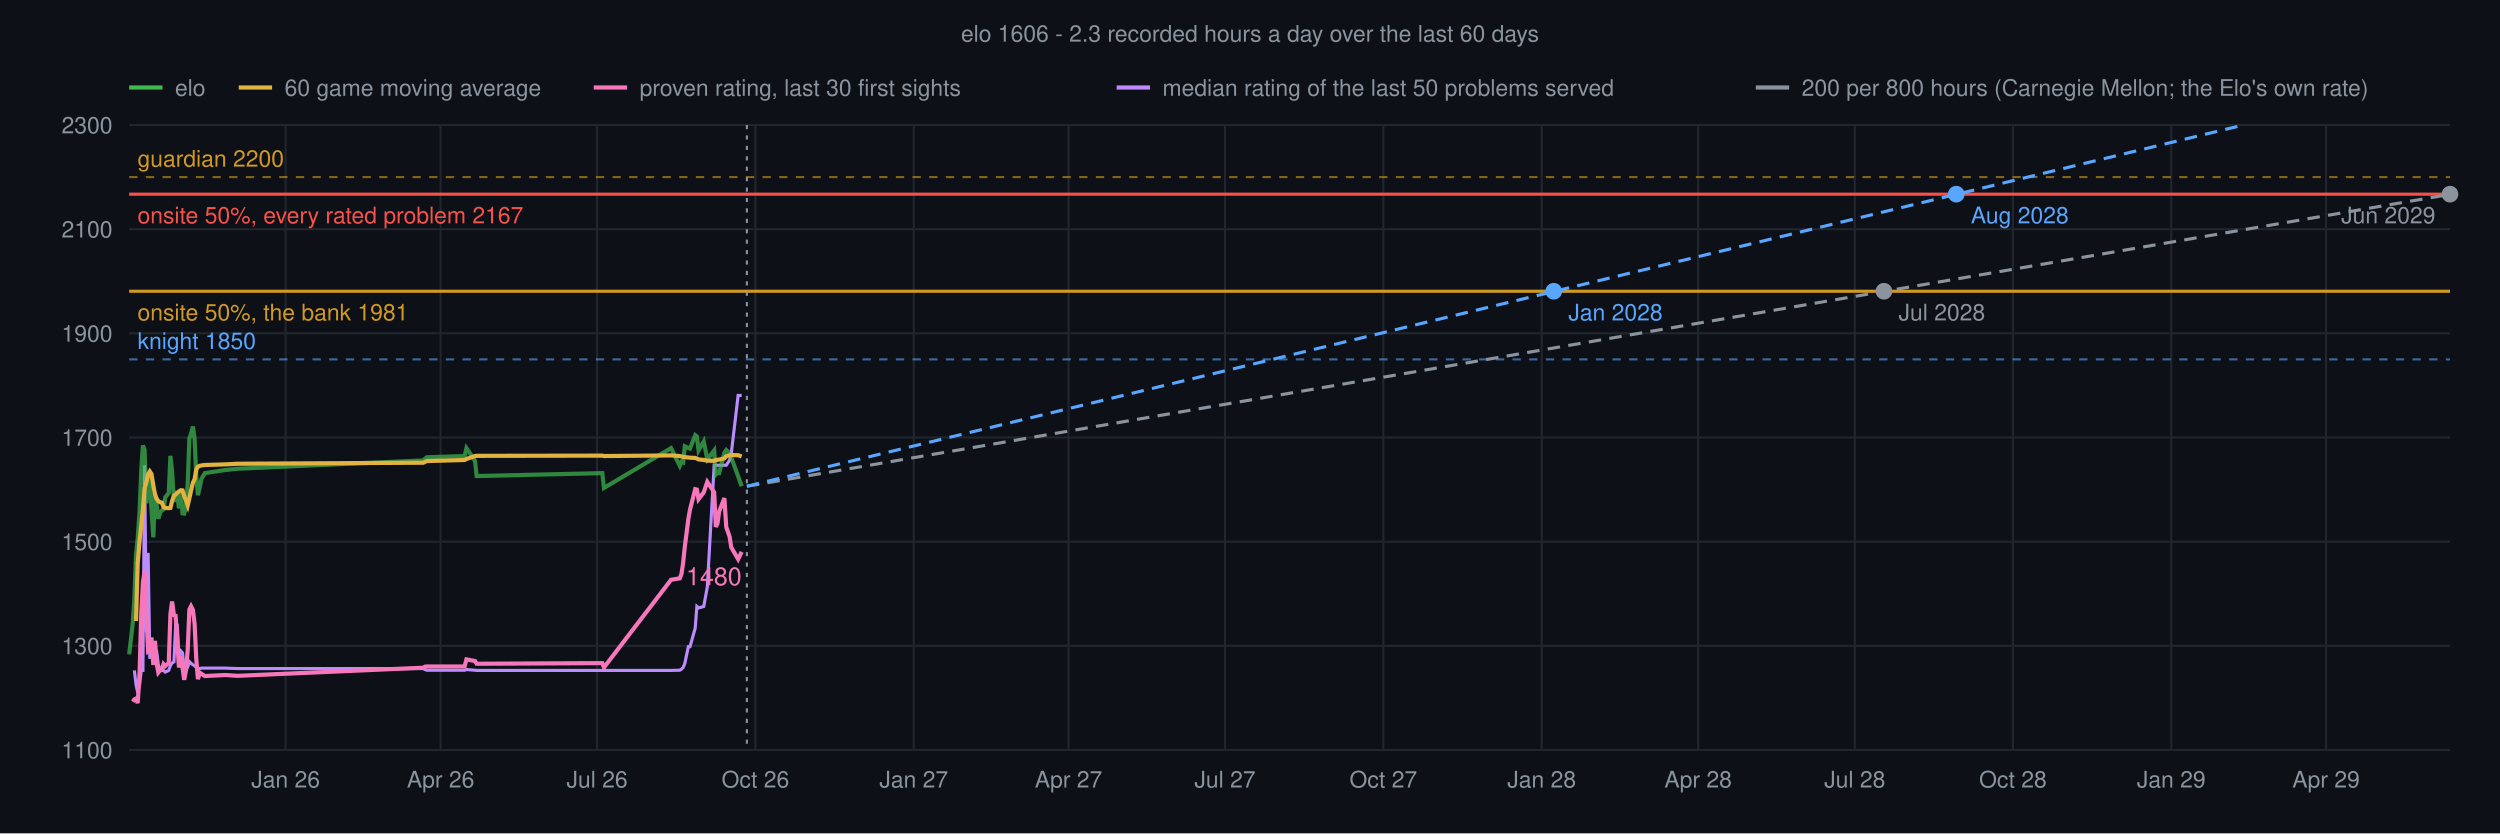
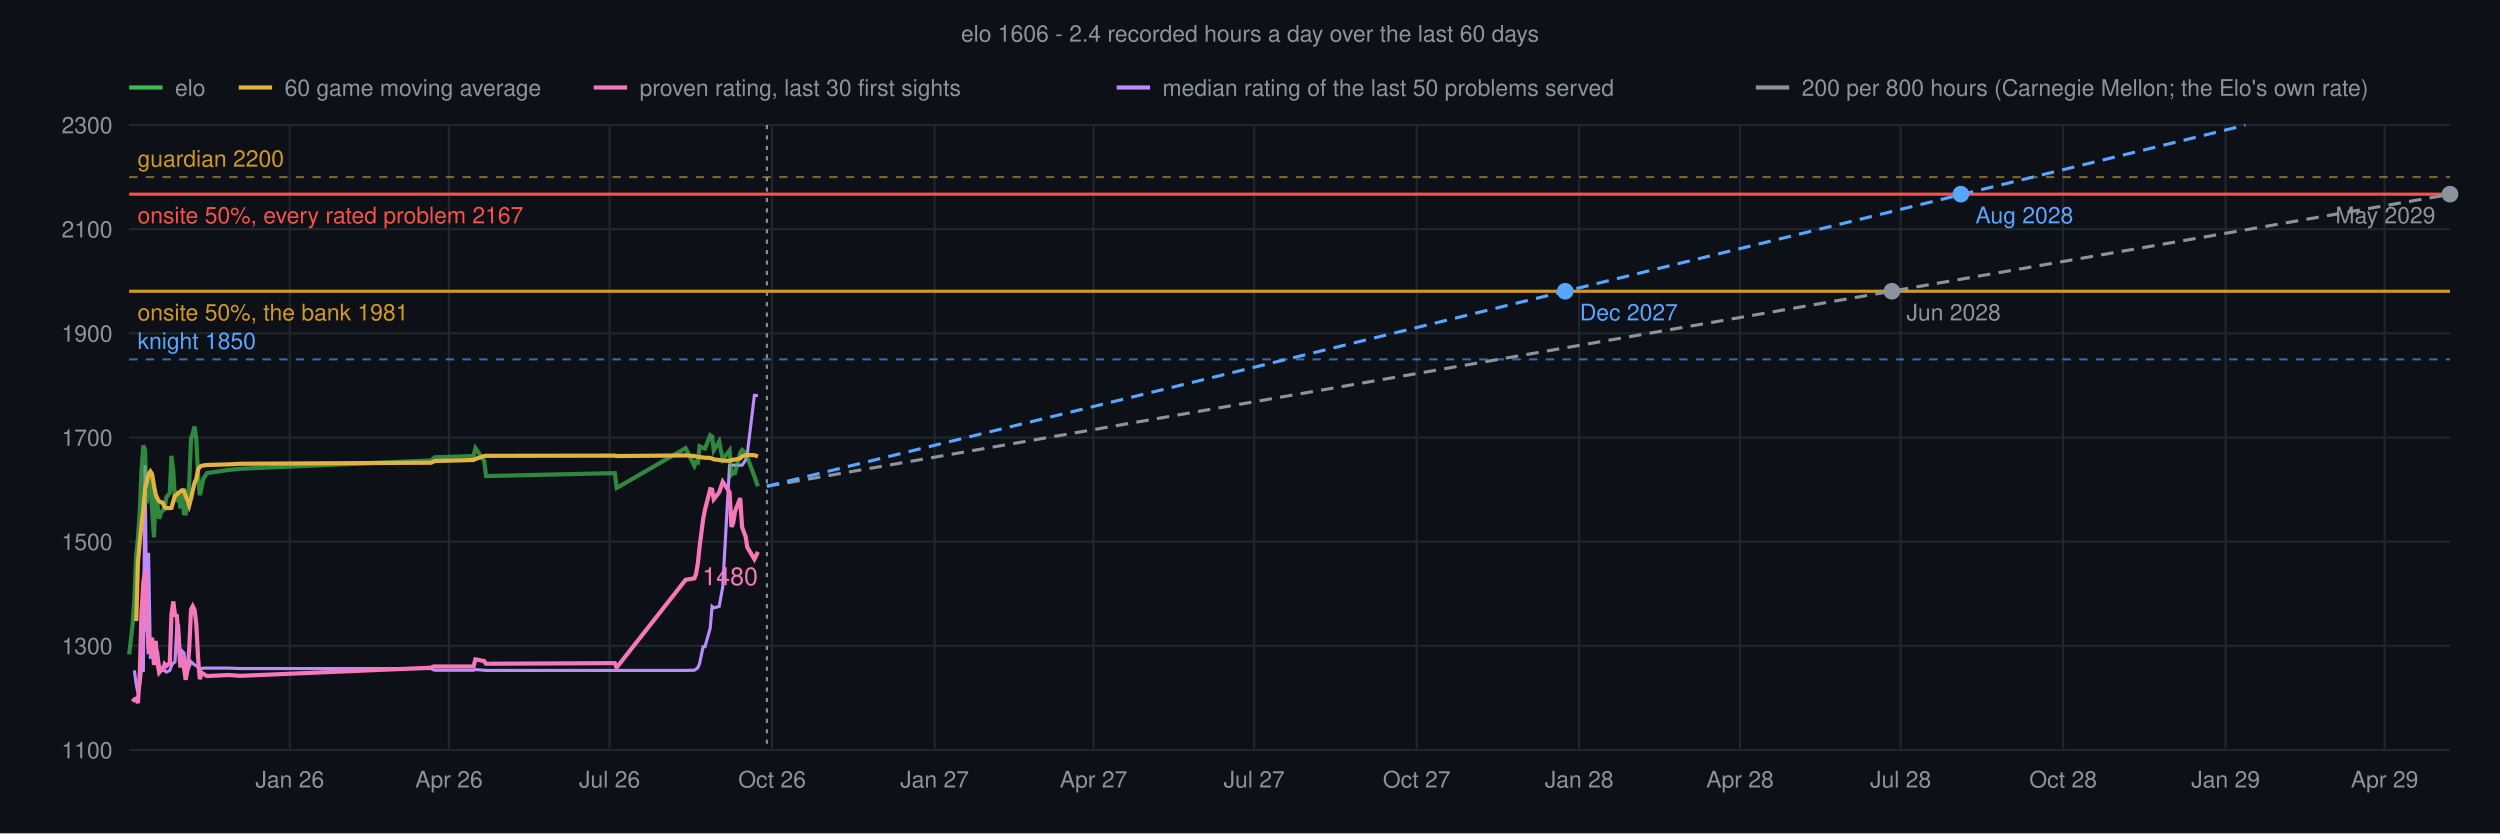
<svg xmlns="http://www.w3.org/2000/svg" viewBox="0 0 1200 400" font-family="Helvetica,sans-serif">
  <rect width="1200" height="400" fill="#0d1117" />
-   <text x="600" y="20" text-anchor="middle" font-size="11" fill="#8b949e">elo 1606 - 2.3 recorded hours a day over the last 60 days</text>
+   <text x="600" y="20" text-anchor="middle" font-size="11" fill="#8b949e">elo 1606 - 2.4 recorded hours a day over the last 60 days</text>
  <line x1="62" y1="360.0" x2="1176" y2="360.0" stroke="#21262d" stroke-width="1" />
  <text x="54" y="364.0" text-anchor="end" font-size="11" fill="#8b949e">1100</text>
  <line x1="62" y1="310.0" x2="1176" y2="310.0" stroke="#21262d" stroke-width="1" />
  <text x="54" y="314.0" text-anchor="end" font-size="11" fill="#8b949e">1300</text>
  <line x1="62" y1="260.0" x2="1176" y2="260.0" stroke="#21262d" stroke-width="1" />
  <text x="54" y="264.0" text-anchor="end" font-size="11" fill="#8b949e">1500</text>
  <line x1="62" y1="210.0" x2="1176" y2="210.0" stroke="#21262d" stroke-width="1" />
  <text x="54" y="214.0" text-anchor="end" font-size="11" fill="#8b949e">1700</text>
  <line x1="62" y1="160.0" x2="1176" y2="160.0" stroke="#21262d" stroke-width="1" />
  <text x="54" y="164.0" text-anchor="end" font-size="11" fill="#8b949e">1900</text>
  <line x1="62" y1="110.0" x2="1176" y2="110.0" stroke="#21262d" stroke-width="1" />
  <text x="54" y="114.0" text-anchor="end" font-size="11" fill="#8b949e">2100</text>
  <line x1="62" y1="60.0" x2="1176" y2="60.0" stroke="#21262d" stroke-width="1" />
  <text x="54" y="64.0" text-anchor="end" font-size="11" fill="#8b949e">2300</text>
-   <line x1="137.1" y1="60" x2="137.1" y2="360" stroke="#21262d" stroke-width="1" />
-   <text x="137.1" y="378" text-anchor="middle" font-size="11" fill="#8b949e">Jan 26</text>
-   <line x1="211.5" y1="60" x2="211.5" y2="360" stroke="#21262d" stroke-width="1" />
-   <text x="211.5" y="378" text-anchor="middle" font-size="11" fill="#8b949e">Apr 26</text>
-   <line x1="286.6" y1="60" x2="286.6" y2="360" stroke="#21262d" stroke-width="1" />
-   <text x="286.6" y="378" text-anchor="middle" font-size="11" fill="#8b949e">Jul 26</text>
-   <line x1="362.6" y1="60" x2="362.6" y2="360" stroke="#21262d" stroke-width="1" />
-   <text x="362.6" y="378" text-anchor="middle" font-size="11" fill="#8b949e">Oct 26</text>
-   <line x1="438.6" y1="60" x2="438.6" y2="360" stroke="#21262d" stroke-width="1" />
-   <text x="438.6" y="378" text-anchor="middle" font-size="11" fill="#8b949e">Jan 27</text>
-   <line x1="512.9" y1="60" x2="512.9" y2="360" stroke="#21262d" stroke-width="1" />
-   <text x="512.9" y="378" text-anchor="middle" font-size="11" fill="#8b949e">Apr 27</text>
-   <line x1="588.0" y1="60" x2="588.0" y2="360" stroke="#21262d" stroke-width="1" />
-   <text x="588.0" y="378" text-anchor="middle" font-size="11" fill="#8b949e">Jul 27</text>
-   <line x1="664.0" y1="60" x2="664.0" y2="360" stroke="#21262d" stroke-width="1" />
-   <text x="664.0" y="378" text-anchor="middle" font-size="11" fill="#8b949e">Oct 27</text>
-   <line x1="740.0" y1="60" x2="740.0" y2="360" stroke="#21262d" stroke-width="1" />
-   <text x="740.0" y="378" text-anchor="middle" font-size="11" fill="#8b949e">Jan 28</text>
-   <line x1="815.1" y1="60" x2="815.1" y2="360" stroke="#21262d" stroke-width="1" />
-   <text x="815.1" y="378" text-anchor="middle" font-size="11" fill="#8b949e">Apr 28</text>
-   <line x1="890.3" y1="60" x2="890.3" y2="360" stroke="#21262d" stroke-width="1" />
-   <text x="890.3" y="378" text-anchor="middle" font-size="11" fill="#8b949e">Jul 28</text>
-   <line x1="966.2" y1="60" x2="966.2" y2="360" stroke="#21262d" stroke-width="1" />
-   <text x="966.2" y="378" text-anchor="middle" font-size="11" fill="#8b949e">Oct 28</text>
-   <line x1="1042.2" y1="60" x2="1042.2" y2="360" stroke="#21262d" stroke-width="1" />
-   <text x="1042.2" y="378" text-anchor="middle" font-size="11" fill="#8b949e">Jan 29</text>
-   <line x1="1116.5" y1="60" x2="1116.5" y2="360" stroke="#21262d" stroke-width="1" />
-   <text x="1116.5" y="378" text-anchor="middle" font-size="11" fill="#8b949e">Apr 29</text>
+   <line x1="139.1" y1="60" x2="139.1" y2="360" stroke="#21262d" stroke-width="1" />
+   <text x="139.1" y="378" text-anchor="middle" font-size="11" fill="#8b949e">Jan 26</text>
+   <line x1="215.5" y1="60" x2="215.5" y2="360" stroke="#21262d" stroke-width="1" />
+   <text x="215.5" y="378" text-anchor="middle" font-size="11" fill="#8b949e">Apr 26</text>
+   <line x1="292.6" y1="60" x2="292.6" y2="360" stroke="#21262d" stroke-width="1" />
+   <text x="292.6" y="378" text-anchor="middle" font-size="11" fill="#8b949e">Jul 26</text>
+   <line x1="370.6" y1="60" x2="370.6" y2="360" stroke="#21262d" stroke-width="1" />
+   <text x="370.6" y="378" text-anchor="middle" font-size="11" fill="#8b949e">Oct 26</text>
+   <line x1="448.6" y1="60" x2="448.6" y2="360" stroke="#21262d" stroke-width="1" />
+   <text x="448.6" y="378" text-anchor="middle" font-size="11" fill="#8b949e">Jan 27</text>
+   <line x1="524.9" y1="60" x2="524.9" y2="360" stroke="#21262d" stroke-width="1" />
+   <text x="524.9" y="378" text-anchor="middle" font-size="11" fill="#8b949e">Apr 27</text>
+   <line x1="602.0" y1="60" x2="602.0" y2="360" stroke="#21262d" stroke-width="1" />
+   <text x="602.0" y="378" text-anchor="middle" font-size="11" fill="#8b949e">Jul 27</text>
+   <line x1="680.0" y1="60" x2="680.0" y2="360" stroke="#21262d" stroke-width="1" />
+   <text x="680.0" y="378" text-anchor="middle" font-size="11" fill="#8b949e">Oct 27</text>
+   <line x1="758.0" y1="60" x2="758.0" y2="360" stroke="#21262d" stroke-width="1" />
+   <text x="758.0" y="378" text-anchor="middle" font-size="11" fill="#8b949e">Jan 28</text>
+   <line x1="835.2" y1="60" x2="835.2" y2="360" stroke="#21262d" stroke-width="1" />
+   <text x="835.2" y="378" text-anchor="middle" font-size="11" fill="#8b949e">Apr 28</text>
+   <line x1="912.3" y1="60" x2="912.3" y2="360" stroke="#21262d" stroke-width="1" />
+   <text x="912.3" y="378" text-anchor="middle" font-size="11" fill="#8b949e">Jul 28</text>
+   <line x1="990.3" y1="60" x2="990.3" y2="360" stroke="#21262d" stroke-width="1" />
+   <text x="990.3" y="378" text-anchor="middle" font-size="11" fill="#8b949e">Oct 28</text>
+   <line x1="1068.3" y1="60" x2="1068.3" y2="360" stroke="#21262d" stroke-width="1" />
+   <text x="1068.3" y="378" text-anchor="middle" font-size="11" fill="#8b949e">Jan 29</text>
+   <line x1="1144.6" y1="60" x2="1144.6" y2="360" stroke="#21262d" stroke-width="1" />
+   <text x="1144.6" y="378" text-anchor="middle" font-size="11" fill="#8b949e">Apr 29</text>
  <line x1="62" y1="85.0" x2="1176" y2="85.0" stroke="#d29922" stroke-width="1" stroke-dasharray="4 4" stroke-opacity="0.6" />
  <text x="66" y="80.0" font-size="11" fill="#d29922">guardian 2200</text>
  <line x1="62" y1="172.5" x2="1176" y2="172.5" stroke="#58a6ff" stroke-width="1" stroke-dasharray="4 4" stroke-opacity="0.6" />
  <text x="66" y="167.5" font-size="11" fill="#58a6ff">knight 1850</text>
  <line x1="62" y1="139.8" x2="1176" y2="139.8" stroke="#d29922" stroke-width="1.5" />
  <text x="66" y="153.8" font-size="11" fill="#d29922">onsite 50%, the bank 1981</text>
  <line x1="62" y1="93.2" x2="1176" y2="93.2" stroke="#f85149" stroke-width="1.5" />
  <text x="66" y="107.2" font-size="11" fill="#f85149">onsite 50%, every rated problem 2167</text>
-   <line x1="358.5" y1="60" x2="358.5" y2="360" stroke="#8b949e" stroke-width="1" stroke-dasharray="2 3" />
-   <line x1="358.5" y1="233.4" x2="1176.0" y2="93.3" stroke="#8b949e" stroke-width="1.5" stroke-dasharray="6 4" />
-   <circle cx="904.3" cy="139.8" r="4" fill="#8b949e" />
-   <text x="911.3" y="153.8" text-anchor="start" font-size="11" fill="#8b949e">Jul 2028</text>
+   <line x1="368.1" y1="60" x2="368.1" y2="360" stroke="#8b949e" stroke-width="1" stroke-dasharray="2 3" />
+   <line x1="368.1" y1="233.4" x2="1176.0" y2="93.3" stroke="#8b949e" stroke-width="1.5" stroke-dasharray="6 4" />
+   <circle cx="908.1" cy="139.8" r="4" fill="#8b949e" />
+   <text x="915.1" y="153.8" text-anchor="start" font-size="11" fill="#8b949e">Jun 2028</text>
  <circle cx="1176.0" cy="93.2" r="4" fill="#8b949e" />
-   <text x="1169.0" y="107.2" text-anchor="end" font-size="11" fill="#8b949e">Jun 2029</text>
-   <line x1="358.5" y1="233.4" x2="1076.9" y2="60.0" stroke="#58a6ff" stroke-width="1.5" stroke-dasharray="6 4" />
-   <circle cx="745.8" cy="139.8" r="4" fill="#58a6ff" />
-   <text x="752.8" y="153.8" text-anchor="start" font-size="11" fill="#58a6ff">Jan 2028</text>
-   <circle cx="939.0" cy="93.2" r="4" fill="#58a6ff" />
-   <text x="946.0" y="107.2" text-anchor="start" font-size="11" fill="#58a6ff">Aug 2028</text>
-   <polyline points="64.5,321.8 65.3,328.7 66.1,332.5 67.0,328.9 67.8,321.8 68.6,321.8 69.4,223.3 70.3,303.2 71.1,265.4 71.9,315.5 72.7,315.5 73.6,313.8 74.4,311.9 75.2,312.7 76.0,319.1 76.9,321.2 77.7,321.8 78.5,321.8 79.3,322.6 81.0,321.8 81.8,319.5 82.6,318.2 83.5,317.7 84.3,300.1 85.1,300.1 85.9,314.9 86.8,312.5 87.6,313.4 88.4,321.1 89.3,321.5 90.1,320.1 90.9,317.6 91.7,318.4 92.6,319.1 93.4,319.5 94.2,320.4 95.0,321.7 95.9,320.9 96.7,320.7 98.3,320.7 108.2,320.7 114.0,320.9 203.2,320.9 204.0,321.4 204.9,321.7 223.0,321.7 223.9,321.4 228.0,321.7 228.8,321.8 289.1,321.8 289.9,321.8 322.1,321.8 326.3,321.7 327.1,321.2 327.9,320.4 328.7,318.5 330.4,310.4 331.2,310.4 333.7,301.5 334.5,291.1 335.3,291.8 337.8,291.1 339.5,281.8 342.8,223.3 343.6,223.3 344.4,223.3 345.2,223.3 347.7,223.3 348.6,223.3 350.2,220.9 351.0,217.8 354.3,189.8 356.0,189.8" fill="none" stroke="#bc8cff" stroke-width="1.5" />
-   <polyline points="62.0,314.1 62.8,307.3 63.7,299.3 64.5,287.4 65.3,266.1 66.1,258.5 67.0,245.3 67.8,225.9 68.6,213.8 69.4,215.9 70.3,241.6 71.1,227.2 71.9,231.3 72.7,244.3 73.6,257.9 74.4,236.8 75.2,242.2 76.0,249.0 76.9,246.0 77.7,245.0 78.5,244.5 79.3,238.8 81.0,236.6 81.8,218.8 82.6,226.2 83.5,240.9 84.3,236.8 85.1,237.4 85.9,244.0 86.8,235.7 87.6,246.4 88.4,246.5 89.3,242.7 90.1,232.2 90.9,210.4 91.7,208.2 92.6,204.7 93.4,210.8 94.2,228.5 95.0,237.7 95.9,233.8 96.7,229.9 98.3,227.1 108.2,225.6 114.0,225.0 203.2,221.0 204.0,220.2 204.9,219.5 223.0,218.9 223.9,215.1 228.0,221.2 228.8,228.5 289.1,227.1 289.9,234.2 322.1,215.1 326.3,223.6 327.1,221.7 327.9,222.0 328.7,214.2 330.4,215.0 331.2,215.3 333.7,208.9 334.5,209.5 335.3,216.2 337.8,211.9 339.5,220.5 342.8,216.2 343.6,227.8 344.4,227.0 345.2,227.1 347.7,217.3 348.6,216.0 350.2,217.5 351.0,219.6 354.3,228.6 356.0,233.4" fill="none" stroke="#3fb950" stroke-width="2" stroke-opacity="0.7" />
-   <polyline points="65.3,298.1 66.1,270.3 67.0,259.6 67.8,252.0 68.6,244.6 69.4,234.3 70.3,231.3 71.1,227.7 71.9,226.3 72.7,227.5 73.6,233.0 74.4,237.4 75.2,239.4 76.0,240.6 76.9,241.1 77.7,241.3 78.5,243.4 79.3,243.8 81.0,243.9 81.8,243.8 82.6,240.5 83.5,238.0 84.3,237.4 85.1,236.5 85.9,235.9 86.8,235.3 87.6,235.4 88.4,238.0 89.3,240.3 90.1,242.6 90.9,239.2 91.7,235.5 92.6,231.7 93.4,230.0 94.2,225.4 95.0,224.0 95.9,223.6 96.7,223.4 98.3,223.2 108.2,222.9 114.0,222.6 203.2,222.1 204.0,221.7 204.9,221.3 223.0,220.8 223.9,220.3 228.0,218.9 228.8,218.8 289.1,218.7 289.9,218.9 322.1,218.6 326.3,218.9 327.1,219.1 327.9,219.3 328.7,219.4 330.4,219.6 331.2,219.7 333.7,219.8 334.5,220.1 335.3,220.5 337.8,220.8 339.5,221.1 342.8,221.2 343.6,220.8 344.4,220.7 345.2,220.6 347.7,220.0 348.6,219.0 350.2,218.5 351.0,218.4 354.3,218.5 356.0,219.1" fill="none" stroke="#e3b341" stroke-width="2" />
-   <polyline points="63.7,336.8 64.5,335.7 65.3,335.3 66.1,337.5 67.0,323.1 67.8,294.2 68.6,279.6 69.4,274.0 70.3,296.0 71.1,312.6 71.9,312.0 72.7,306.0 73.6,319.2 74.4,307.6 75.2,318.4 76.0,322.8 76.9,321.7 77.7,321.6 78.5,318.8 79.3,319.7 81.0,318.2 81.8,294.8 82.6,288.7 83.5,295.3 84.3,295.6 85.1,308.2 85.9,320.4 86.8,314.9 87.6,320.4 88.4,326.3 89.3,321.6 90.1,311.9 90.9,292.6 91.7,291.0 92.6,292.8 93.4,299.3 94.2,316.1 95.0,326.0 95.9,322.9 96.7,323.4 98.3,324.5 108.2,324.0 114.0,324.4 203.2,320.5 204.0,320.0 204.9,319.9 223.0,319.9 223.9,316.5 228.0,317.3 228.8,318.6 289.1,318.3 289.9,320.4 322.1,278.3 326.3,277.6 327.1,275.5 327.9,270.2 328.7,262.5 330.4,249.2 331.2,244.6 333.7,234.8 334.5,235.0 335.3,239.6 337.8,236.3 339.5,231.3 342.8,236.3 343.6,252.9 344.4,251.2 345.2,245.5 347.7,239.1 348.6,253.0 350.2,257.6 351.0,262.7 354.3,268.4 356.0,264.9" fill="none" stroke="#f778ba" stroke-width="2" />
-   <text x="356.0" y="280.9" text-anchor="end" font-size="12" fill="#f778ba">1480</text>
+   <text x="1169.0" y="107.2" text-anchor="end" font-size="11" fill="#8b949e">May 2029</text>
+   <line x1="368.1" y1="233.4" x2="1077.7" y2="60.1" stroke="#58a6ff" stroke-width="1.5" stroke-dasharray="6 4" />
+   <circle cx="751.3" cy="139.8" r="4" fill="#58a6ff" />
+   <text x="758.3" y="153.8" text-anchor="start" font-size="11" fill="#58a6ff">Dec 2027</text>
+   <circle cx="941.2" cy="93.2" r="4" fill="#58a6ff" />
+   <text x="948.2" y="107.2" text-anchor="start" font-size="11" fill="#58a6ff">Aug 2028</text>
+   <polyline points="64.5,321.8 65.4,328.7 66.2,332.5 67.1,328.9 67.9,321.8 68.8,321.8 69.6,223.3 70.5,303.2 71.3,265.4 72.2,315.5 73.0,315.5 73.9,313.8 74.7,311.9 75.6,312.7 76.4,319.1 77.3,321.2 78.1,321.8 79.0,321.8 79.8,322.6 81.5,321.8 82.3,319.5 83.2,318.2 84.0,317.7 84.9,300.1 85.7,300.1 86.6,314.9 87.4,312.5 88.3,313.4 89.1,321.1 90.0,321.5 90.8,320.1 91.7,317.6 92.5,318.4 93.4,319.1 94.2,319.5 95.1,320.4 95.9,321.7 96.8,320.9 97.6,320.7 99.3,320.7 109.5,320.7 115.4,320.9 207.0,320.9 207.8,321.4 208.7,321.7 227.3,321.7 228.2,321.4 232.4,321.7 233.3,321.8 295.1,321.8 296.0,321.8 329.1,321.8 333.3,321.7 334.1,321.2 335.0,320.4 335.8,318.5 337.5,310.4 338.4,310.4 340.9,301.5 341.8,291.1 342.6,291.8 345.2,291.1 346.9,281.8 350.2,223.3 351.1,223.3 351.9,223.3 352.8,223.3 355.3,223.3 356.2,223.3 357.9,220.9 358.7,217.8 362.1,189.8 363.8,189.8" fill="none" stroke="#bc8cff" stroke-width="1.5" />
+   <polyline points="62.0,314.1 62.8,307.3 63.7,299.3 64.5,287.4 65.4,266.1 66.2,258.5 67.1,245.3 67.9,225.9 68.8,213.8 69.6,215.9 70.5,241.6 71.3,227.2 72.2,231.3 73.0,244.3 73.9,257.9 74.7,236.8 75.6,242.2 76.4,249.0 77.3,246.0 78.1,245.0 79.0,244.5 79.8,238.8 81.5,236.6 82.3,218.8 83.2,226.2 84.0,240.9 84.9,236.8 85.7,237.4 86.6,244.0 87.4,235.7 88.3,246.4 89.1,246.5 90.0,242.7 90.8,232.2 91.7,210.4 92.5,208.2 93.4,204.7 94.2,210.8 95.1,228.5 95.9,237.7 96.8,233.8 97.6,229.9 99.3,227.1 109.5,225.6 115.4,225.0 207.0,221.0 207.8,220.2 208.7,219.5 227.3,218.9 228.2,215.1 232.4,221.2 233.3,228.5 295.1,227.1 296.0,234.2 329.1,215.1 333.3,223.6 334.1,221.7 335.0,222.0 335.8,214.2 337.5,215.0 338.4,215.3 340.9,208.9 341.8,209.5 342.6,216.2 345.2,211.9 346.9,220.5 350.2,216.2 351.1,227.8 351.9,227.0 352.8,227.1 355.3,217.3 356.2,216.0 357.9,217.5 358.7,219.6 362.1,228.6 363.8,233.4" fill="none" stroke="#3fb950" stroke-width="2" stroke-opacity="0.7" />
+   <polyline points="65.4,298.1 66.2,270.3 67.1,259.6 67.9,252.0 68.8,244.6 69.6,234.3 70.5,231.3 71.3,227.7 72.2,226.3 73.0,227.5 73.9,233.0 74.7,237.4 75.6,239.4 76.4,240.6 77.3,241.1 78.1,241.3 79.0,243.4 79.8,243.8 81.5,243.9 82.3,243.8 83.2,240.5 84.0,238.0 84.9,237.4 85.7,236.5 86.6,235.9 87.4,235.3 88.3,235.4 89.1,238.0 90.0,240.3 90.8,242.6 91.7,239.2 92.5,235.5 93.4,231.7 94.2,230.0 95.1,225.4 95.9,224.0 96.8,223.6 97.6,223.4 99.3,223.2 109.5,222.9 115.4,222.6 207.0,222.1 207.8,221.7 208.7,221.3 227.3,220.8 228.2,220.3 232.4,218.9 233.3,218.8 295.1,218.7 296.0,218.9 329.1,218.6 333.3,218.9 334.1,219.1 335.0,219.3 335.8,219.4 337.5,219.6 338.4,219.7 340.9,219.8 341.8,220.1 342.6,220.5 345.2,220.8 346.9,221.1 350.2,221.2 351.1,220.8 351.9,220.7 352.8,220.6 355.3,220.0 356.2,219.0 357.9,218.5 358.7,218.4 362.1,218.5 363.8,219.1" fill="none" stroke="#e3b341" stroke-width="2" />
+   <polyline points="63.7,336.8 64.5,335.7 65.4,335.3 66.2,337.5 67.1,323.1 67.9,294.2 68.8,279.6 69.6,274.0 70.5,296.0 71.3,312.6 72.2,312.0 73.0,306.0 73.9,319.2 74.7,307.6 75.6,318.4 76.4,322.8 77.3,321.7 78.1,321.6 79.0,318.8 79.8,319.7 81.5,318.2 82.3,294.8 83.2,288.7 84.0,295.3 84.9,295.6 85.7,308.2 86.6,320.4 87.4,314.9 88.3,320.4 89.1,326.3 90.0,321.6 90.8,311.9 91.7,292.6 92.5,291.0 93.4,292.8 94.2,299.3 95.1,316.1 95.9,326.0 96.8,322.9 97.6,323.4 99.3,324.5 109.5,324.0 115.4,324.4 207.0,320.5 207.8,320.0 208.7,319.9 227.3,319.9 228.2,316.5 232.4,317.3 233.3,318.6 295.1,318.3 296.0,320.4 329.1,278.3 333.3,277.6 334.1,275.5 335.0,270.2 335.8,262.5 337.5,249.2 338.4,244.6 340.9,234.8 341.8,235.0 342.6,239.6 345.2,236.3 346.9,231.3 350.2,236.3 351.1,252.9 351.9,251.2 352.8,245.5 355.3,239.1 356.2,253.0 357.9,257.6 358.7,262.7 362.1,268.4 363.8,264.9" fill="none" stroke="#f778ba" stroke-width="2" />
+   <text x="363.8" y="280.9" text-anchor="end" font-size="12" fill="#f778ba">1480</text>
  <line x1="62" y1="42" x2="78" y2="42" stroke="#3fb950" stroke-width="2" />
  <text x="84" y="46" font-size="11" fill="#8b949e">elo</text>
  <line x1="114.6" y1="42" x2="130.6" y2="42" stroke="#e3b341" stroke-width="2" />
  <text x="136.6" y="46" font-size="11" fill="#8b949e">60 game moving average</text>
  <line x1="285.0" y1="42" x2="301.0" y2="42" stroke="#f778ba" stroke-width="2" />
  <text x="307.0" y="46" font-size="11" fill="#8b949e">proven rating, last 30 first sights</text>
  <line x1="536.0" y1="42" x2="552.0" y2="42" stroke="#bc8cff" stroke-width="2" />
  <text x="558.0" y="46" font-size="11" fill="#8b949e">median rating of the last 50 problems served</text>
  <line x1="842.8" y1="42" x2="858.8" y2="42" stroke="#8b949e" stroke-width="2" />
  <text x="864.8" y="46" font-size="11" fill="#8b949e">200 per 800 hours (Carnegie Mellon; the Elo's own rate)</text>
  <line x1="1217.8" y1="42" x2="1233.8" y2="42" stroke="#58a6ff" stroke-width="2" />
  <text x="1239.8" y="46" font-size="11" fill="#8b949e">first-sight rate, 35 per 100 hours</text>
</svg>
